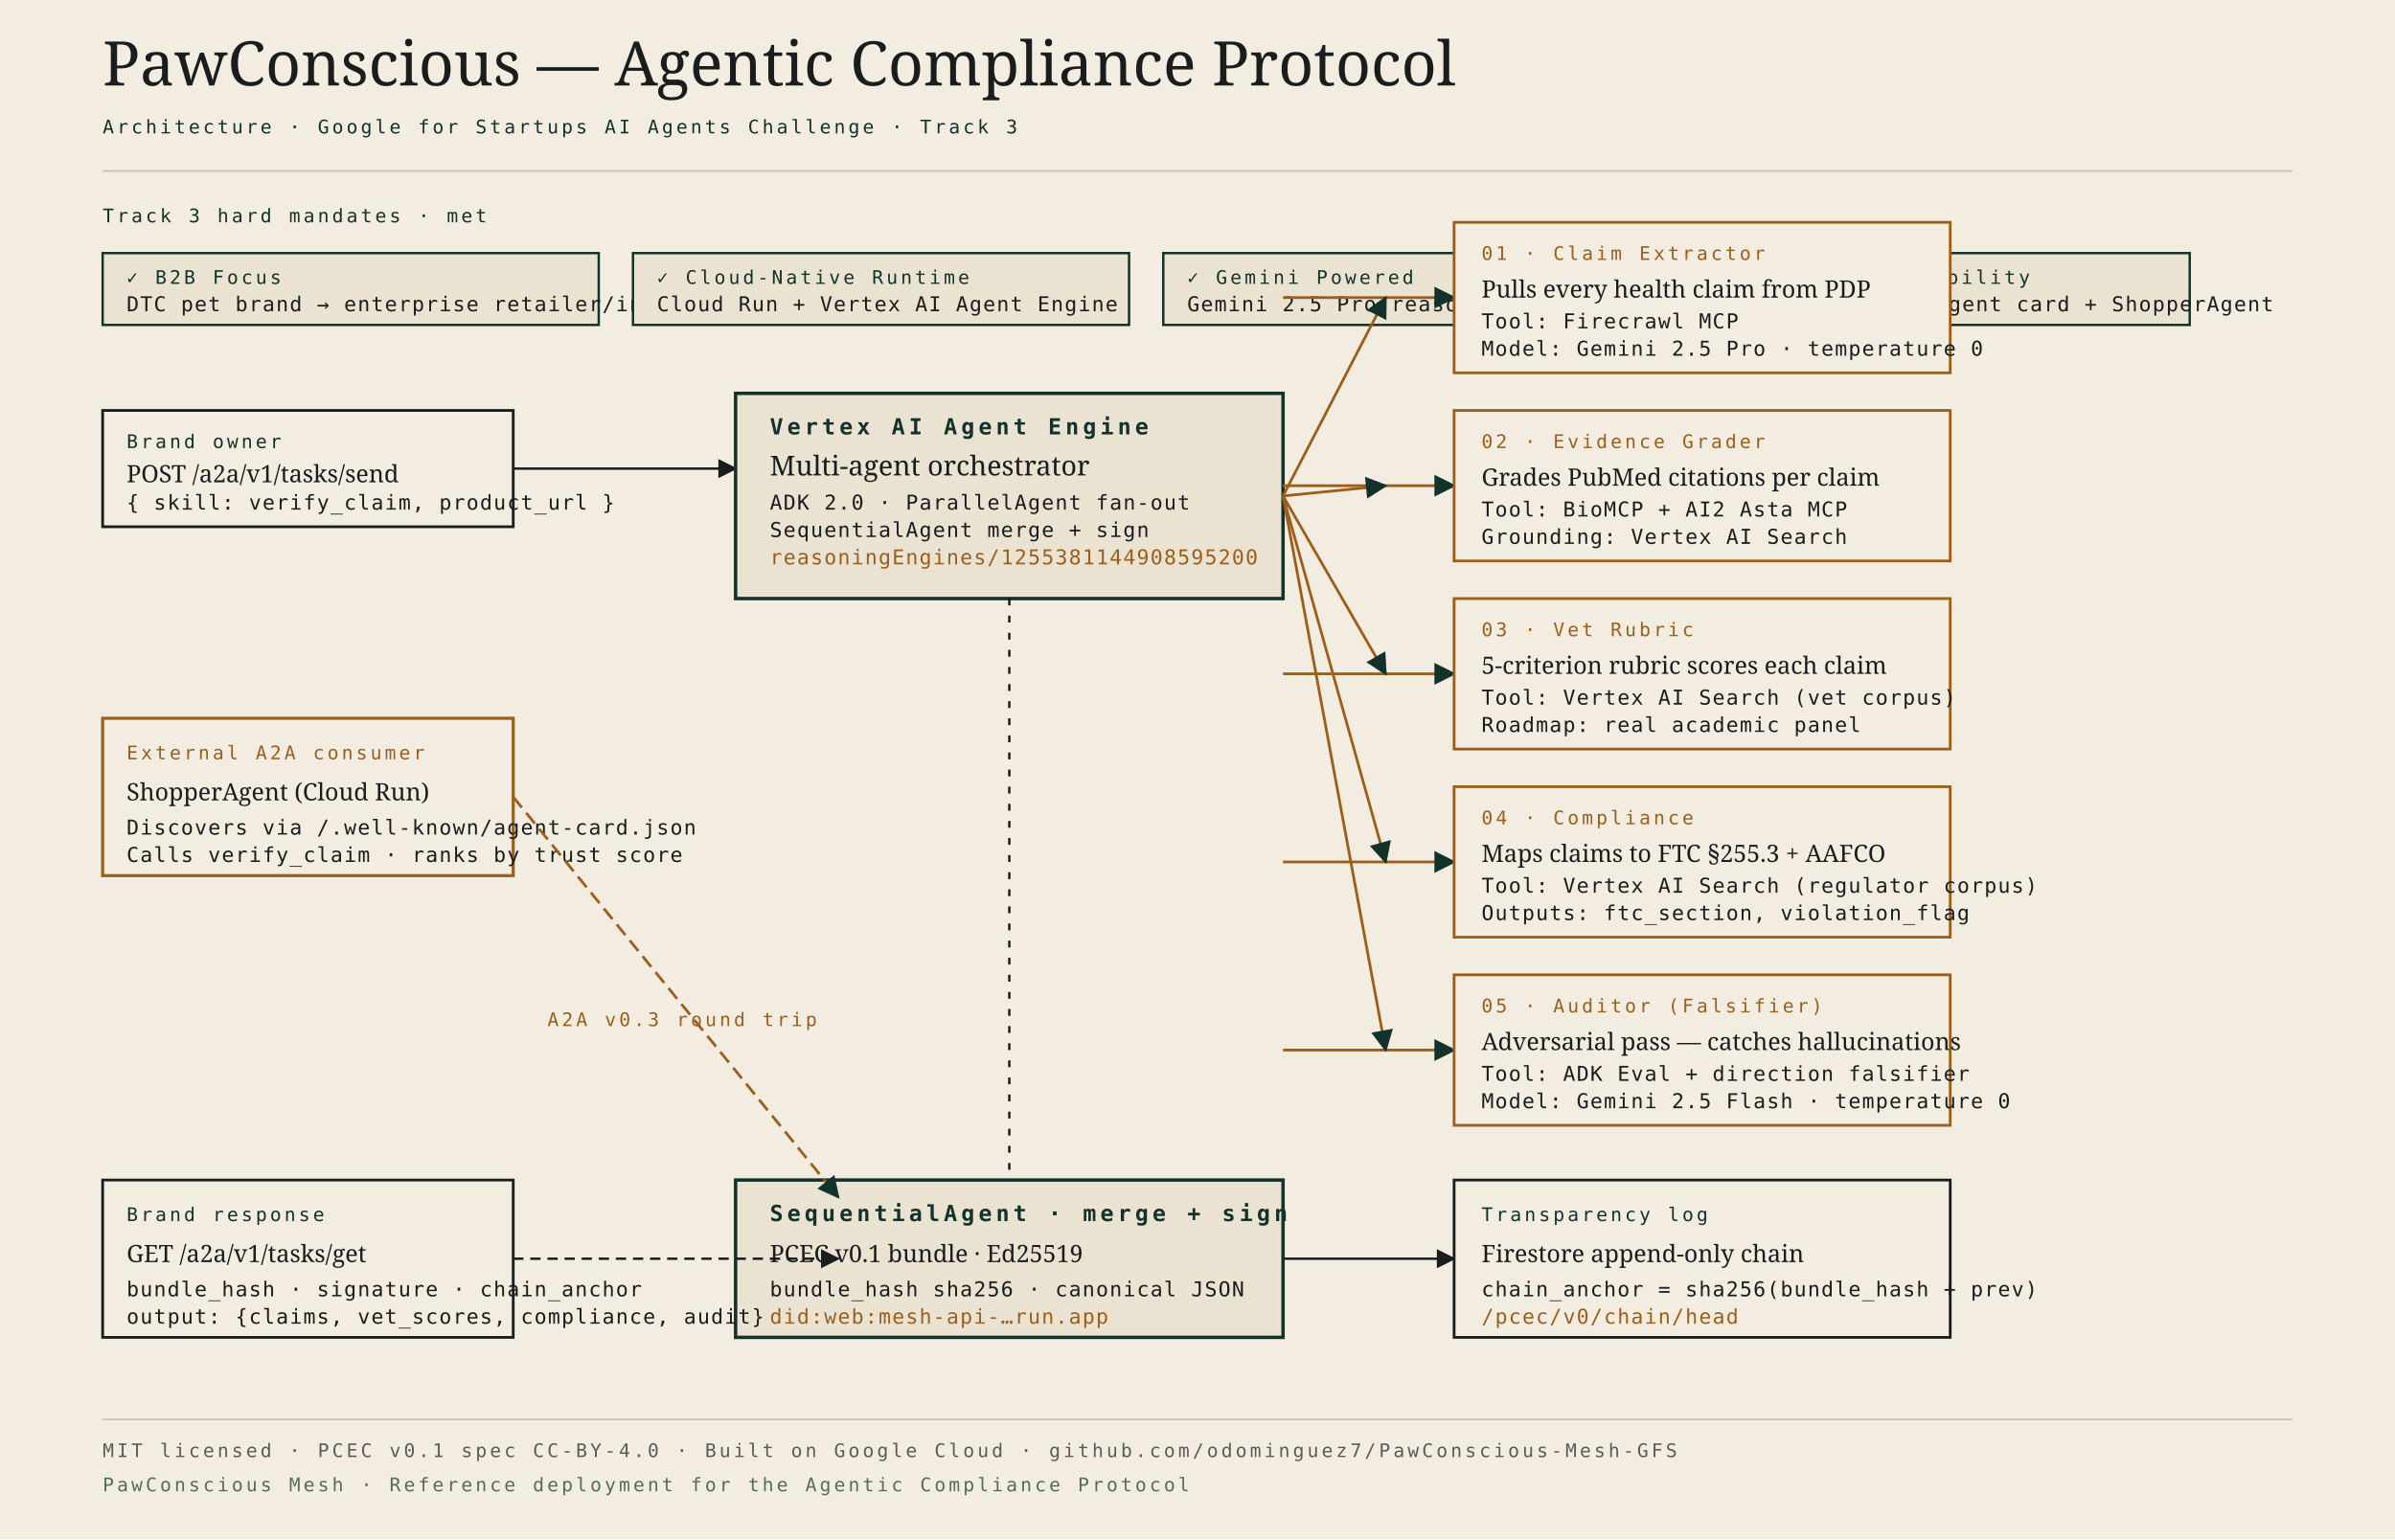
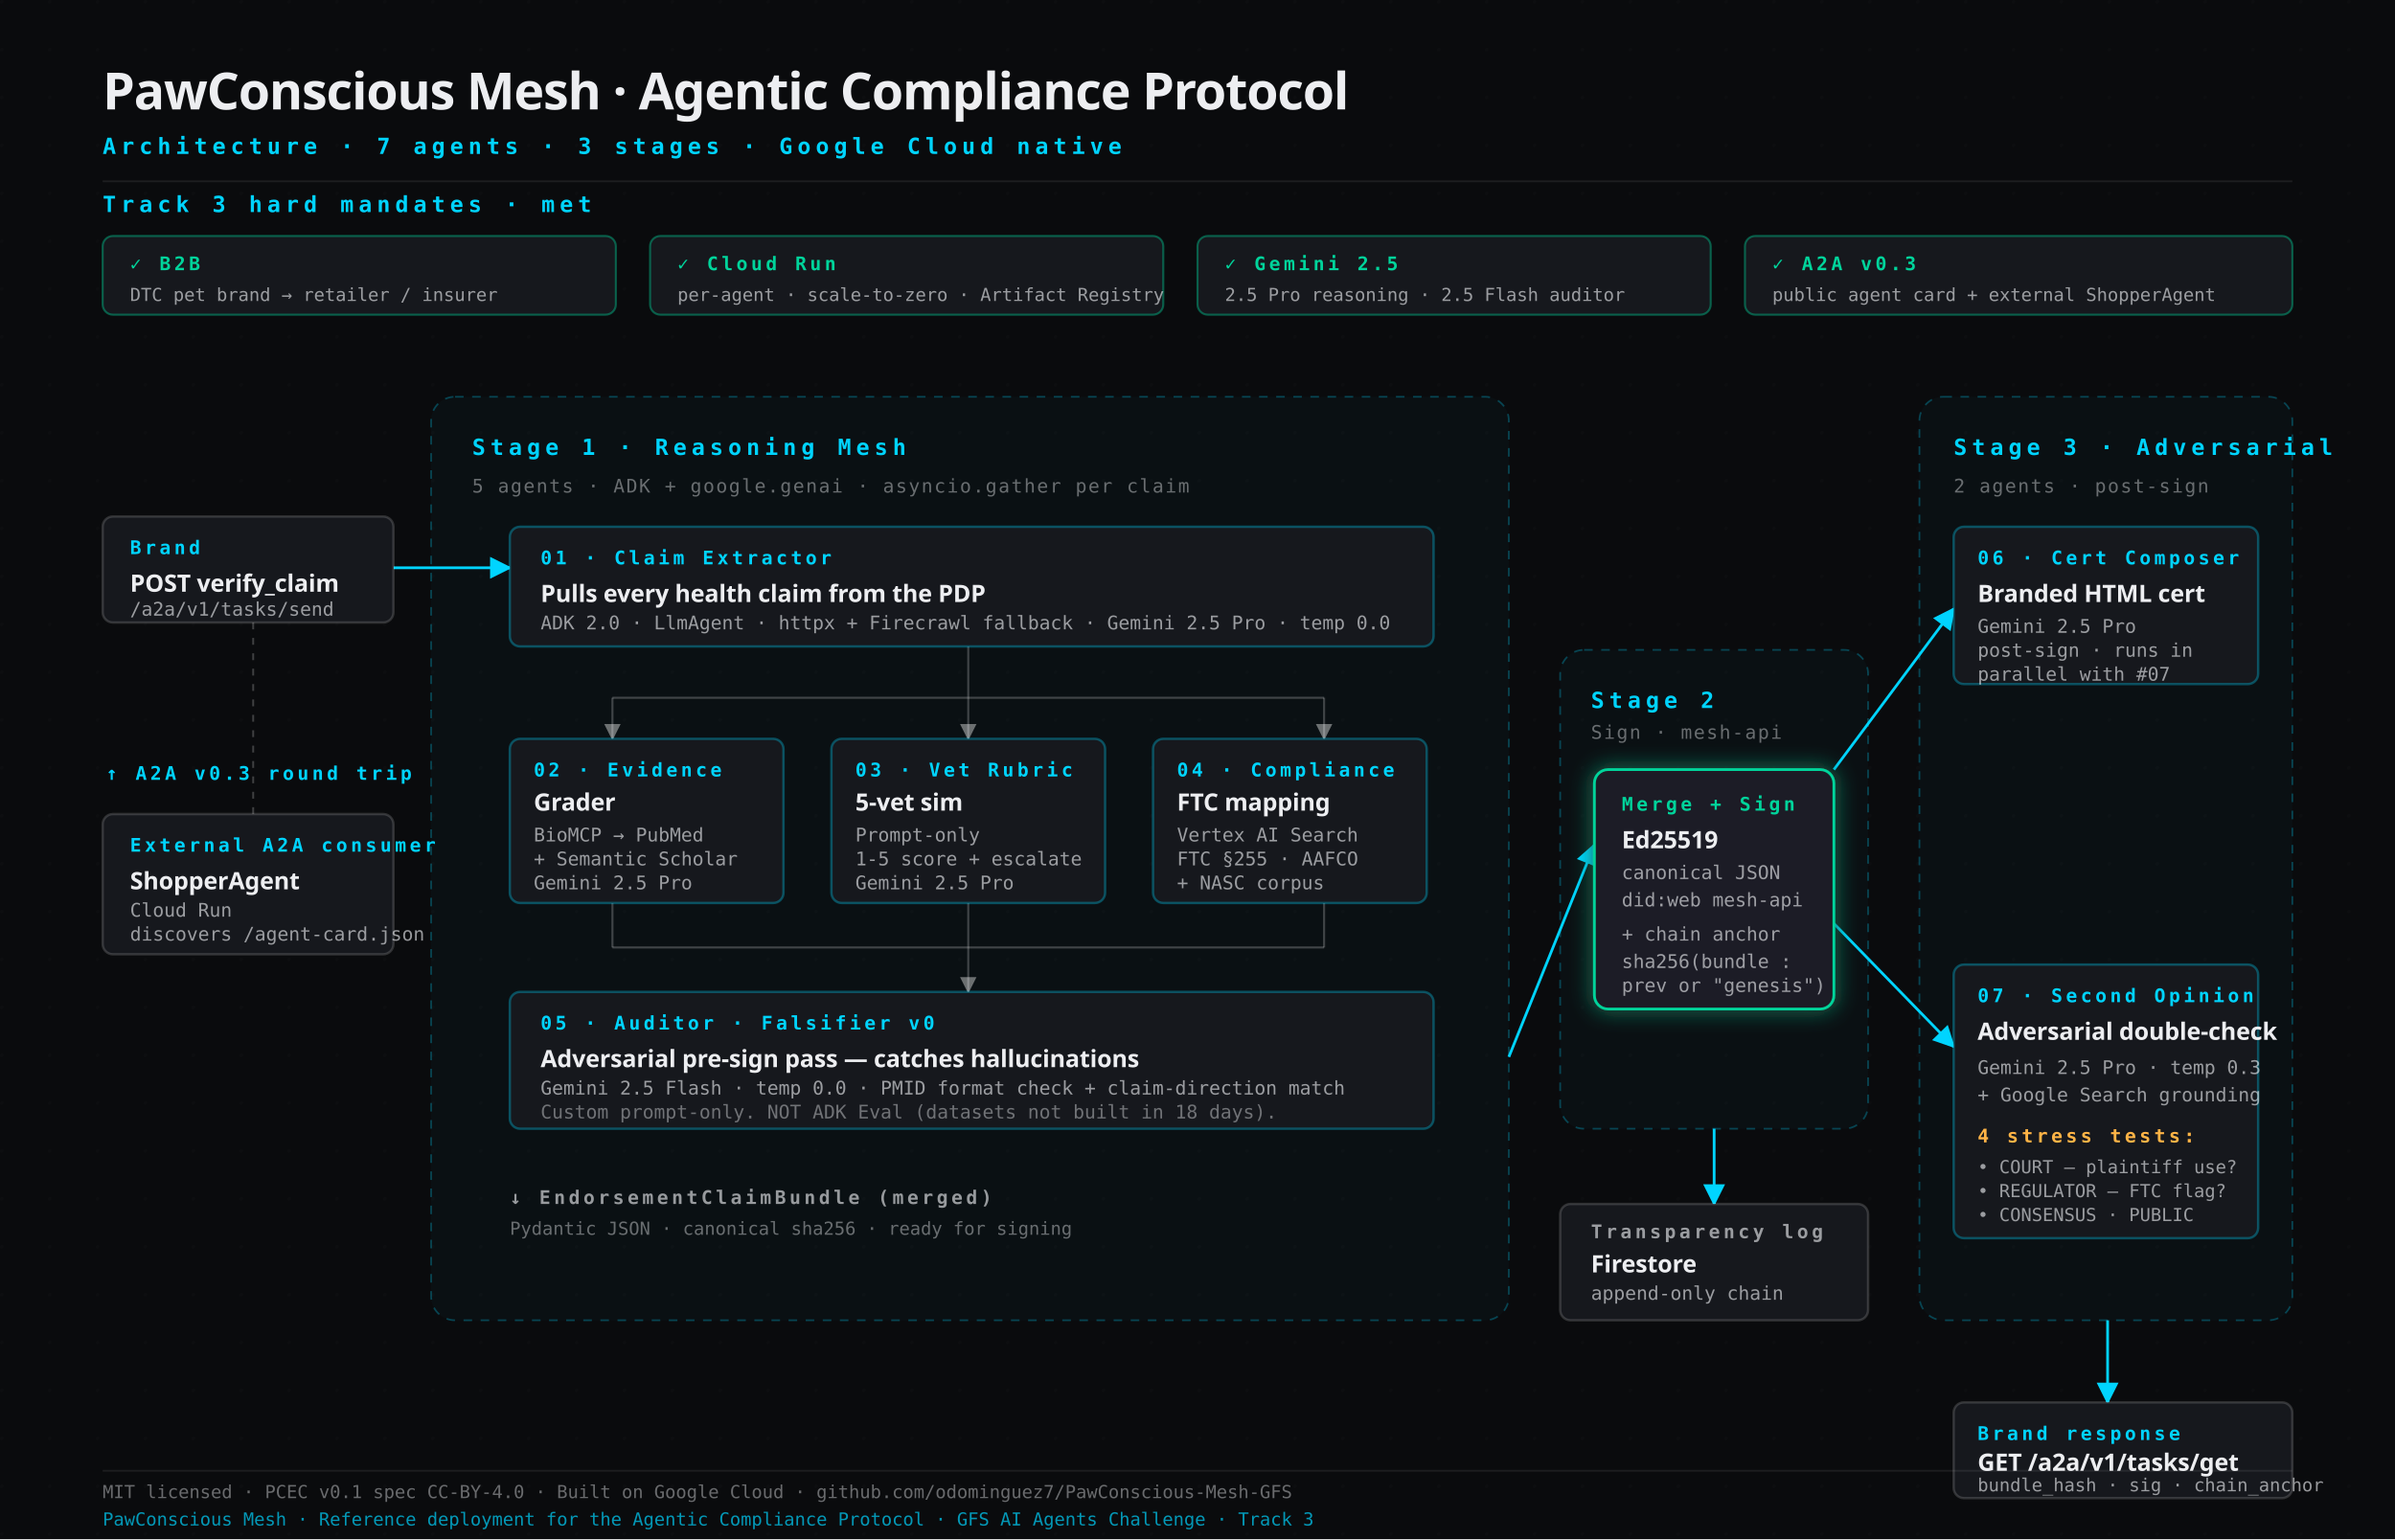
- <svg xmlns="http://www.w3.org/2000/svg" viewBox="0 0 1400 900" preserveAspectRatio="xMidYMid meet" font-family="JetBrains Mono, ui-monospace, monospace" role="img" aria-label="PawConscious Mesh Architecture — five-agent multi-agent system on Google Cloud (ADK + Gemini + Cloud Run + A2A v0.3)">
+ <svg xmlns="http://www.w3.org/2000/svg" viewBox="0 0 1400 900" preserveAspectRatio="xMidYMid meet" font-family="Geist, ui-sans-serif, system-ui, sans-serif" role="img" aria-label="PawConscious Mesh Architecture — 7-agent, 3-stage multi-agent system on Google Cloud (ADK + Gemini 2.5 + Cloud Run + A2A v0.3 + Vertex AI Search + Google Search grounding)">
  <defs>
    <style>
-       .bg { fill: #F2EDE0; }
-       .ink { fill: #1A1D1E; }
-       .moss { fill: #13322B; }
-       .amber { fill: #9C5E1A; }
-       .linen { fill: #C8C2B6; }
-       .paper { fill: #EAE3D2; }
-       .display { font-family: Newsreader, Georgia, serif; font-weight: 400; }
-       .mono-sm { font-size: 11px; letter-spacing: 0.16em; text-transform: uppercase; font-weight: 500; }
-       .mono-md { font-size: 13px; letter-spacing: 0.18em; text-transform: uppercase; font-weight: 600; }
-       .label { font-size: 12px; letter-spacing: 0.06em; font-weight: 500; }
-       .edge { stroke: #1A1D1E; stroke-width: 1.4; fill: none; }
-       .edge-moss { stroke: #13322B; stroke-width: 1.6; fill: none; }
-       .edge-amber { stroke: #9C5E1A; stroke-width: 1.6; fill: none; }
+       .bg          { fill: #0A0B0D; }
+       .panel       { fill: #16181D; }
+       .panel-2     { fill: #1C1F25; }
+       .ink         { fill: #EDEEF1; }
+       .muted       { fill: rgba(237,238,241,0.62); }
+       .dim         { fill: rgba(237,238,241,0.42); }
+       .electric    { fill: #00D4FF; }
+       .moss        { fill: #00D49B; }
+       .warn        { fill: #FFB446; }
+       .stage-fill  { fill: rgba(0,212,255,0.025); }
+       .stage-stroke{ stroke: rgba(0,212,255,0.28); stroke-dasharray: 5 5; fill: none; }
+       .display     { font-family: Geist, ui-sans-serif, system-ui, sans-serif; }
+       .mono        { font-family: "JetBrains Mono", ui-monospace, monospace; }
+       .h1          { font-size: 30px; font-weight: 600; letter-spacing: -0.02em; }
+       .h2          { font-size: 13px; font-weight: 700; letter-spacing: 0.22em; text-transform: uppercase; }
+       .stage-sub   { font-size: 11px; letter-spacing: 0.08em; }
+       .lbl         { font-size: 11px; font-weight: 700; letter-spacing: 0.18em; text-transform: uppercase; }
+       .ttl         { font-size: 14px; font-weight: 600; letter-spacing: -0.005em; }
+       .meta        { font-size: 11px; }
+       .meta-sm     { font-size: 10.5px; }
+       .box         { fill: #16181D; stroke: rgba(255,255,255,0.16); stroke-width: 1.4; }
+       .box-agent   { fill: #16181D; stroke: rgba(0,212,255,0.32); stroke-width: 1.4; }
+       .box-sign    { fill: #1C1F25; stroke: #00D49B; stroke-width: 1.6; }
+       .edge        { stroke: rgba(255,255,255,0.22); stroke-width: 1.2; fill: none; }
+       .edge-flow   { stroke: #00D4FF; stroke-width: 1.6; fill: none; }
+       .edge-dash   { stroke: rgba(255,255,255,0.22); stroke-width: 1.1; stroke-dasharray: 4 5; fill: none; }
    </style>
-     <marker id="arrow-ink" viewBox="0 0 10 10" refX="9" refY="5" markerWidth="8" markerHeight="8" orient="auto-start-reverse">
-       <path d="M 0 0 L 10 5 L 0 10 z" fill="#1A1D1E" />
+     <marker id="arr-mute" viewBox="0 0 10 10" refX="9" refY="5" markerWidth="8" markerHeight="8" orient="auto-start-reverse">
+       <path d="M0,0 L10,5 L0,10 z" fill="rgba(255,255,255,0.4)" />
    </marker>
-     <marker id="arrow-moss" viewBox="0 0 10 10" refX="9" refY="5" markerWidth="8" markerHeight="8" orient="auto-start-reverse">
-       <path d="M 0 0 L 10 5 L 0 10 z" fill="#13322B" />
+     <marker id="arr-flow" viewBox="0 0 10 10" refX="9" refY="5" markerWidth="8" markerHeight="8" orient="auto-start-reverse">
+       <path d="M0,0 L10,5 L0,10 z" fill="#00D4FF" />
    </marker>
+     <filter id="signing-glow" x="-50%" y="-50%" width="200%" height="200%">
+       <feGaussianBlur stdDeviation="6" result="blur" />
+       <feMerge>
+         <feMergeNode in="blur" />
+         <feMergeNode in="SourceGraphic" />
+       </feMerge>
+     </filter>
  </defs>
  <rect width="1400" height="900" class="bg" />
-   <g>
-     <text x="60" y="50" class="display" font-size="36" fill="#1A1D1E">PawConscious — Agentic Compliance Protocol</text>
-     <text x="60" y="78" class="mono-sm" fill="#13322B">Architecture · Google for Startups AI Agents Challenge · Track 3</text>
-     <line x1="60" y1="100" x2="1340" y2="100" stroke="#C8C2B6" stroke-width="1" />
-   </g>
-   <g transform="translate(60, 130)">
-     <text class="mono-sm" fill="#13322B">Track 3 hard mandates · met</text>
-     <g transform="translate(0, 18)">
-       <rect x="0" y="0" width="290" height="42" class="paper" stroke="#13322B" stroke-width="1.4" />
-       <text x="14" y="18" class="mono-sm" fill="#13322B">✓ B2B Focus</text>
-       <text x="14" y="34" class="label" fill="#1A1D1E">DTC pet brand → enterprise retailer/insurer</text>
-     </g>
-     <g transform="translate(310, 18)">
-       <rect x="0" y="0" width="290" height="42" class="paper" stroke="#13322B" stroke-width="1.4" />
-       <text x="14" y="18" class="mono-sm" fill="#13322B">✓ Cloud-Native Runtime</text>
-       <text x="14" y="34" class="label" fill="#1A1D1E">Cloud Run + Vertex AI Agent Engine</text>
-     </g>
-     <g transform="translate(620, 18)">
-       <rect x="0" y="0" width="290" height="42" class="paper" stroke="#13322B" stroke-width="1.4" />
-       <text x="14" y="18" class="mono-sm" fill="#13322B">✓ Gemini Powered</text>
-       <text x="14" y="34" class="label" fill="#1A1D1E">Gemini 2.5 Pro reasoning · 2.5 Flash routing</text>
-     </g>
-     <g transform="translate(930, 18)">
-       <rect x="0" y="0" width="290" height="42" class="paper" stroke="#13322B" stroke-width="1.4" />
-       <text x="14" y="18" class="mono-sm" fill="#13322B">✓ A2A Interoperability</text>
-       <text x="14" y="34" class="label" fill="#1A1D1E">A2A v0.3 public agent card + ShopperAgent</text>
-     </g>
-   </g>
-   <g transform="translate(60, 240)">
-     <rect x="0" y="0" width="240" height="68" class="bg" stroke="#1A1D1E" stroke-width="1.6" />
-     <text x="14" y="22" class="mono-sm" fill="#13322B">Brand owner</text>
-     <text x="14" y="42" class="display" font-size="14" fill="#1A1D1E">POST /a2a/v1/tasks/send</text>
-     <text x="14" y="58" class="label" fill="#1A1D1E">{ skill: verify_claim, product_url }</text>
-   </g>
-   <line x1="300" y1="274" x2="430" y2="274" class="edge" marker-end="url(#arrow-ink)" />
-   <g transform="translate(430, 230)">
-     <rect x="0" y="0" width="320" height="120" class="paper" stroke="#13322B" stroke-width="2" />
-     <text x="20" y="24" class="mono-md" fill="#13322B">Vertex AI Agent Engine</text>
-     <text x="20" y="48" class="display" font-size="16" fill="#1A1D1E">Multi-agent orchestrator</text>
-     <text x="20" y="68" class="label" fill="#1A1D1E">ADK 2.0 · ParallelAgent fan-out</text>
-     <text x="20" y="84" class="label" fill="#1A1D1E">SequentialAgent merge + sign</text>
-     <text x="20" y="100" class="label" fill="#9C5E1A">reasoningEngines/1255381144908595200</text>
-   </g>
-   <g transform="translate(810, 130)">
-     <g transform="translate(0, 0)">
-       <line x1="-60" y1="44" x2="40" y2="44" class="edge-amber" marker-end="url(#arrow-moss)" />
-       <rect x="40" y="0" width="290" height="88" class="bg" stroke="#9C5E1A" stroke-width="1.6" />
-       <text x="56" y="22" class="mono-sm" fill="#9C5E1A">01 · Claim Extractor</text>
-       <text x="56" y="44" class="display" font-size="14" fill="#1A1D1E">Pulls every health claim from PDP</text>
-       <text x="56" y="62" class="label" fill="#1A1D1E">Tool: Firecrawl MCP</text>
-       <text x="56" y="78" class="label" fill="#1A1D1E">Model: Gemini 2.5 Pro · temperature 0</text>
-     </g>
-     <g transform="translate(0, 110)">
-       <line x1="-60" y1="44" x2="40" y2="44" class="edge-amber" marker-end="url(#arrow-moss)" />
-       <rect x="40" y="0" width="290" height="88" class="bg" stroke="#9C5E1A" stroke-width="1.6" />
-       <text x="56" y="22" class="mono-sm" fill="#9C5E1A">02 · Evidence Grader</text>
-       <text x="56" y="44" class="display" font-size="14" fill="#1A1D1E">Grades PubMed citations per claim</text>
-       <text x="56" y="62" class="label" fill="#1A1D1E">Tool: BioMCP + AI2 Asta MCP</text>
-       <text x="56" y="78" class="label" fill="#1A1D1E">Grounding: Vertex AI Search</text>
-     </g>
-     <g transform="translate(0, 220)">
-       <line x1="-60" y1="44" x2="40" y2="44" class="edge-amber" marker-end="url(#arrow-moss)" />
-       <rect x="40" y="0" width="290" height="88" class="bg" stroke="#9C5E1A" stroke-width="1.6" />
-       <text x="56" y="22" class="mono-sm" fill="#9C5E1A">03 · Vet Rubric</text>
-       <text x="56" y="44" class="display" font-size="14" fill="#1A1D1E">5-criterion rubric scores each claim</text>
-       <text x="56" y="62" class="label" fill="#1A1D1E">Tool: Vertex AI Search (vet corpus)</text>
-       <text x="56" y="78" class="label" fill="#1A1D1E">Roadmap: real academic panel</text>
-     </g>
-     <g transform="translate(0, 330)">
-       <line x1="-60" y1="44" x2="40" y2="44" class="edge-amber" marker-end="url(#arrow-moss)" />
-       <rect x="40" y="0" width="290" height="88" class="bg" stroke="#9C5E1A" stroke-width="1.6" />
-       <text x="56" y="22" class="mono-sm" fill="#9C5E1A">04 · Compliance</text>
-       <text x="56" y="44" class="display" font-size="14" fill="#1A1D1E">Maps claims to FTC §255.3 + AAFCO</text>
-       <text x="56" y="62" class="label" fill="#1A1D1E">Tool: Vertex AI Search (regulator corpus)</text>
-       <text x="56" y="78" class="label" fill="#1A1D1E">Outputs: ftc_section, violation_flag</text>
-     </g>
-     <g transform="translate(0, 440)">
-       <line x1="-60" y1="44" x2="40" y2="44" class="edge-amber" marker-end="url(#arrow-moss)" />
-       <rect x="40" y="0" width="290" height="88" class="bg" stroke="#9C5E1A" stroke-width="1.6" />
-       <text x="56" y="22" class="mono-sm" fill="#9C5E1A">05 · Auditor (Falsifier)</text>
-       <text x="56" y="44" class="display" font-size="14" fill="#1A1D1E">Adversarial pass — catches hallucinations</text>
-       <text x="56" y="62" class="label" fill="#1A1D1E">Tool: ADK Eval + direction falsifier</text>
-       <text x="56" y="78" class="label" fill="#1A1D1E">Model: Gemini 2.5 Flash · temperature 0</text>
-     </g>
-   </g>
-   <g>
-     <line x1="750" y1="290" x2="810" y2="174" class="edge-amber" marker-end="url(#arrow-moss)" />
-     <line x1="750" y1="290" x2="810" y2="284" class="edge-amber" marker-end="url(#arrow-moss)" />
-     <line x1="750" y1="290" x2="810" y2="394" class="edge-amber" marker-end="url(#arrow-moss)" />
-     <line x1="750" y1="290" x2="810" y2="504" class="edge-amber" marker-end="url(#arrow-moss)" />
-     <line x1="750" y1="290" x2="810" y2="614" class="edge-amber" marker-end="url(#arrow-moss)" />
-   </g>
-   <g transform="translate(430, 690)">
-     <line x1="160" y1="-340" x2="160" y2="0" class="edge" stroke-dasharray="4 6" />
-     <rect x="0" y="0" width="320" height="92" class="paper" stroke="#13322B" stroke-width="2" />
-     <text x="20" y="24" class="mono-md" fill="#13322B">SequentialAgent · merge + sign</text>
-     <text x="20" y="48" class="display" font-size="14" fill="#1A1D1E">PCEC v0.1 bundle · Ed25519</text>
-     <text x="20" y="68" class="label" fill="#1A1D1E">bundle_hash sha256 · canonical JSON</text>
-     <text x="20" y="84" class="label" fill="#9C5E1A">did:web:mesh-api-…run.app</text>
-   </g>
-   <g transform="translate(810, 690)">
-     <line x1="-60" y1="46" x2="40" y2="46" class="edge" marker-end="url(#arrow-ink)" />
-     <rect x="40" y="0" width="290" height="92" class="bg" stroke="#1A1D1E" stroke-width="1.6" />
-     <text x="56" y="24" class="mono-sm" fill="#13322B">Transparency log</text>
-     <text x="56" y="48" class="display" font-size="14" fill="#1A1D1E">Firestore append-only chain</text>
-     <text x="56" y="68" class="label" fill="#1A1D1E">chain_anchor = sha256(bundle_hash + prev)</text>
-     <text x="56" y="84" class="label" fill="#9C5E1A">/pcec/v0/chain/head</text>
-   </g>
-   <g transform="translate(60, 690)">
-     <line x1="240" y1="46" x2="430" y2="46" class="edge" marker-end="url(#arrow-ink)" stroke-dasharray="6 4" />
-     <rect x="0" y="0" width="240" height="92" class="bg" stroke="#1A1D1E" stroke-width="1.6" />
-     <text x="14" y="24" class="mono-sm" fill="#13322B">Brand response</text>
-     <text x="14" y="48" class="display" font-size="14" fill="#1A1D1E">GET /a2a/v1/tasks/get</text>
-     <text x="14" y="68" class="label" fill="#1A1D1E">bundle_hash · signature · chain_anchor</text>
-     <text x="14" y="84" class="label" fill="#1A1D1E">output: {claims, vet_scores, compliance, audit}</text>
-   </g>
-   <g transform="translate(60, 420)">
-     <rect x="0" y="0" width="240" height="92" class="bg" stroke="#9C5E1A" stroke-width="1.8" />
-     <text x="14" y="24" class="mono-sm" fill="#9C5E1A">External A2A consumer</text>
-     <text x="14" y="48" class="display" font-size="14" fill="#1A1D1E">ShopperAgent (Cloud Run)</text>
-     <text x="14" y="68" class="label" fill="#1A1D1E">Discovers via /.well-known/agent-card.json</text>
-     <text x="14" y="84" class="label" fill="#1A1D1E">Calls verify_claim · ranks by trust score</text>
-     <line x1="240" y1="46" x2="430" y2="280" class="edge-amber" stroke-dasharray="8 4" marker-end="url(#arrow-moss)" />
-     <text x="260" y="180" class="mono-sm" fill="#9C5E1A" font-size="10">A2A v0.3 round trip</text>
-   </g>
-   <g transform="translate(60, 830)">
-     <line x1="0" y1="0" x2="1280" y2="0" stroke="#C8C2B6" />
-     <text x="0" y="22" class="mono-sm" fill="#1A1D1E" opacity="0.7">MIT licensed · PCEC v0.1 spec CC-BY-4.0 · Built on Google Cloud · github.com/odominguez7/PawConscious-Mesh-GFS</text>
-     <text x="0" y="42" class="mono-sm" fill="#13322B" opacity="0.7">PawConscious Mesh · Reference deployment for the Agentic Compliance Protocol</text>
+   <g opacity="0.5">
+     <pattern id="dotgrid" x="0" y="0" width="28" height="28" patternUnits="userSpaceOnUse">
+       <circle cx="1" cy="1" r="1" fill="rgba(255,255,255,0.025)" />
+     </pattern>
+     <rect x="0" y="0" width="1400" height="900" fill="url(#dotgrid)" />
+   </g>
+   <g>
+     <text x="60" y="64" class="display h1 ink">PawConscious Mesh · Agentic Compliance Protocol</text>
+     <text x="60" y="90" class="mono h2 electric">Architecture · 7 agents · 3 stages · Google Cloud native</text>
+     <line x1="60" y1="106" x2="1340" y2="106" stroke="rgba(255,255,255,0.08)" />
+   </g>
+   <g transform="translate(60, 124)">
+     <text x="0" y="0" class="mono h2 electric">Track 3 hard mandates · met</text>
+     <g transform="translate(0, 14)">
+       <rect width="300" height="46" rx="6" class="panel" stroke="rgba(0,212,155,0.4)" stroke-width="1.2" />
+       <text x="16" y="20" class="mono lbl moss">✓ B2B</text>
+       <text x="16" y="38" class="mono meta-sm muted">DTC pet brand → retailer / insurer</text>
+     </g>
+     <g transform="translate(320, 14)">
+       <rect width="300" height="46" rx="6" class="panel" stroke="rgba(0,212,155,0.4)" stroke-width="1.2" />
+       <text x="16" y="20" class="mono lbl moss">✓ Cloud Run</text>
+       <text x="16" y="38" class="mono meta-sm muted">per-agent · scale-to-zero · Artifact Registry</text>
+     </g>
+     <g transform="translate(640, 14)">
+       <rect width="300" height="46" rx="6" class="panel" stroke="rgba(0,212,155,0.4)" stroke-width="1.2" />
+       <text x="16" y="20" class="mono lbl moss">✓ Gemini 2.5</text>
+       <text x="16" y="38" class="mono meta-sm muted">2.5 Pro reasoning · 2.5 Flash auditor</text>
+     </g>
+     <g transform="translate(960, 14)">
+       <rect width="320" height="46" rx="6" class="panel" stroke="rgba(0,212,155,0.4)" stroke-width="1.2" />
+       <text x="16" y="20" class="mono lbl moss">✓ A2A v0.3</text>
+       <text x="16" y="38" class="mono meta-sm muted">public agent card + external ShopperAgent</text>
+     </g>
+   </g>
+   <g transform="translate(0,0)">
+     <rect x="252" y="232" width="630" height="540" rx="14" class="stage-fill" />
+     <rect x="252" y="232" width="630" height="540" rx="14" class="stage-stroke" />
+     <text x="276" y="266" class="mono h2 electric">Stage 1 · Reasoning Mesh</text>
+     <text x="276" y="288" class="mono stage-sub dim">5 agents · ADK + google.genai · asyncio.gather per claim</text>
+     <rect x="912" y="380" width="180" height="280" rx="14" class="stage-fill" />
+     <rect x="912" y="380" width="180" height="280" rx="14" class="stage-stroke" />
+     <text x="930" y="414" class="mono h2 electric">Stage 2</text>
+     <text x="930" y="432" class="mono stage-sub dim">Sign · mesh-api</text>
+     <rect x="1122" y="232" width="218" height="540" rx="14" class="stage-fill" />
+     <rect x="1122" y="232" width="218" height="540" rx="14" class="stage-stroke" />
+     <text x="1142" y="266" class="mono h2 electric">Stage 3 · Adversarial</text>
+     <text x="1142" y="288" class="mono stage-sub dim">2 agents · post-sign</text>
+   </g>
+   <g>
+     <line x1="230" y1="332" x2="298" y2="332" class="edge-flow" marker-end="url(#arr-flow)" />
+     <line x1="566" y1="378" x2="566" y2="408" class="edge" />
+     <line x1="358" y1="408" x2="774" y2="408" class="edge" />
+     <line x1="358" y1="408" x2="358" y2="432" class="edge" marker-end="url(#arr-mute)" />
+     <line x1="566" y1="408" x2="566" y2="432" class="edge" marker-end="url(#arr-mute)" />
+     <line x1="774" y1="408" x2="774" y2="432" class="edge" marker-end="url(#arr-mute)" />
+     <line x1="358" y1="528" x2="358" y2="554" class="edge" />
+     <line x1="566" y1="528" x2="566" y2="554" class="edge" />
+     <line x1="774" y1="528" x2="774" y2="554" class="edge" />
+     <line x1="358" y1="554" x2="774" y2="554" class="edge" />
+     <line x1="566" y1="554" x2="566" y2="580" class="edge" marker-end="url(#arr-mute)" />
+     <line x1="882" y1="618" x2="932" y2="494" class="edge-flow" marker-end="url(#arr-flow)" />
+     <line x1="1072" y1="450" x2="1142" y2="356" class="edge-flow" marker-end="url(#arr-flow)" />
+     <line x1="1072" y1="540" x2="1142" y2="612" class="edge-flow" marker-end="url(#arr-flow)" />
+     <line x1="148" y1="476" x2="148" y2="350" class="edge-dash" />
+     <line x1="148" y1="350" x2="218" y2="332" class="edge-dash" marker-end="url(#arr-mute)" />
+     <line x1="1232" y1="772" x2="1232" y2="820" class="edge-flow" marker-end="url(#arr-flow)" />
+     <line x1="1002" y1="660" x2="1002" y2="704" class="edge-flow" marker-end="url(#arr-flow)" />
+   </g>
+   <g>
+     <rect x="60" y="302" width="170" height="62" rx="6" class="box" />
+     <text x="76" y="324" class="mono lbl electric">Brand</text>
+     <text x="76" y="346" class="display ttl ink">POST verify_claim</text>
+     <text x="76" y="360" class="mono meta muted">/a2a/v1/tasks/send</text>
+     <rect x="60" y="476" width="170" height="82" rx="6" class="box" />
+     <text x="76" y="498" class="mono lbl electric">External A2A consumer</text>
+     <text x="76" y="520" class="display ttl ink">ShopperAgent</text>
+     <text x="76" y="536" class="mono meta muted">Cloud Run</text>
+     <text x="76" y="550" class="mono meta muted">discovers /agent-card.json</text>
+     <text x="62" y="456" class="mono lbl electric" font-size="10">↑ A2A v0.3 round trip</text>
+   </g>
+   <g transform="translate(298, 308)">
+     <rect width="540" height="70" rx="6" class="box-agent" />
+     <text x="18" y="22" class="mono lbl electric">01 · Claim Extractor</text>
+     <text x="18" y="44" class="display ttl ink">Pulls every health claim from the PDP</text>
+     <text x="18" y="60" class="mono meta muted">ADK 2.0 · LlmAgent · httpx + Firecrawl fallback · Gemini 2.5 Pro · temp 0.0</text>
+   </g>
+   <g transform="translate(298, 432)">
+     <rect width="160" height="96" rx="6" class="box-agent" />
+     <text x="14" y="22" class="mono lbl electric">02 · Evidence</text>
+     <text x="14" y="42" class="display ttl ink">Grader</text>
+     <text x="14" y="60" class="mono meta muted">BioMCP → PubMed</text>
+     <text x="14" y="74" class="mono meta muted">+ Semantic Scholar</text>
+     <text x="14" y="88" class="mono meta muted">Gemini 2.5 Pro</text>
+   </g>
+   <g transform="translate(486, 432)">
+     <rect width="160" height="96" rx="6" class="box-agent" />
+     <text x="14" y="22" class="mono lbl electric">03 · Vet Rubric</text>
+     <text x="14" y="42" class="display ttl ink">5-vet sim</text>
+     <text x="14" y="60" class="mono meta muted">Prompt-only</text>
+     <text x="14" y="74" class="mono meta muted">1-5 score + escalate</text>
+     <text x="14" y="88" class="mono meta muted">Gemini 2.5 Pro</text>
+   </g>
+   <g transform="translate(674, 432)">
+     <rect width="160" height="96" rx="6" class="box-agent" />
+     <text x="14" y="22" class="mono lbl electric">04 · Compliance</text>
+     <text x="14" y="42" class="display ttl ink">FTC mapping</text>
+     <text x="14" y="60" class="mono meta muted">Vertex AI Search</text>
+     <text x="14" y="74" class="mono meta muted">FTC §255 · AAFCO</text>
+     <text x="14" y="88" class="mono meta muted">+ NASC corpus</text>
+   </g>
+   <g transform="translate(298, 580)">
+     <rect width="540" height="80" rx="6" class="box-agent" />
+     <text x="18" y="22" class="mono lbl electric">05 · Auditor · Falsifier v0</text>
+     <text x="18" y="44" class="display ttl ink">Adversarial pre-sign pass — catches hallucinations</text>
+     <text x="18" y="60" class="mono meta muted">Gemini 2.5 Flash · temp 0.0 · PMID format check + claim-direction match</text>
+     <text x="18" y="74" class="mono meta dim">Custom prompt-only. NOT ADK Eval (datasets not built in 18 days).</text>
+   </g>
+   <g>
+     <text x="298" y="704" class="mono lbl muted">↓ EndorsementClaimBundle (merged)</text>
+     <text x="298" y="722" class="mono meta-sm dim">Pydantic JSON · canonical sha256 · ready for signing</text>
+   </g>
+   <g filter="url(#signing-glow)">
+     <rect x="932" y="450" width="140" height="140" rx="8" class="box-sign" />
+   </g>
+   <g transform="translate(932, 450)">
+     <text x="16" y="24" class="mono lbl moss">Merge + Sign</text>
+     <text x="16" y="46" class="display ttl ink">Ed25519</text>
+     <text x="16" y="64" class="mono meta muted">canonical JSON</text>
+     <text x="16" y="80" class="mono meta muted">did:web mesh-api</text>
+     <text x="16" y="100" class="mono meta muted">+ chain anchor</text>
+     <text x="16" y="116" class="mono meta muted">sha256(bundle :</text>
+     <text x="16" y="130" class="mono meta muted">prev or "genesis")</text>
+   </g>
+   <g>
+     <rect x="912" y="704" width="180" height="68" rx="6" class="box" />
+     <text x="930" y="724" class="mono lbl muted">Transparency log</text>
+     <text x="930" y="744" class="display ttl ink">Firestore</text>
+     <text x="930" y="760" class="mono meta muted">append-only chain</text>
+   </g>
+   <g transform="translate(1142, 308)">
+     <rect width="178" height="92" rx="6" class="box-agent" />
+     <text x="14" y="22" class="mono lbl electric">06 · Cert Composer</text>
+     <text x="14" y="44" class="display ttl ink">Branded HTML cert</text>
+     <text x="14" y="62" class="mono meta muted">Gemini 2.5 Pro</text>
+     <text x="14" y="76" class="mono meta muted">post-sign · runs in</text>
+     <text x="14" y="90" class="mono meta muted">parallel with #07</text>
+   </g>
+   <g transform="translate(1142, 564)">
+     <rect width="178" height="160" rx="6" class="box-agent" />
+     <text x="14" y="22" class="mono lbl electric">07 · Second Opinion</text>
+     <text x="14" y="44" class="display ttl ink">Adversarial double-check</text>
+     <text x="14" y="64" class="mono meta muted">Gemini 2.5 Pro · temp 0.3</text>
+     <text x="14" y="80" class="mono meta muted">+ Google Search grounding</text>
+     <text x="14" y="104" class="mono lbl warn">4 stress tests:</text>
+     <text x="14" y="122" class="mono meta-sm muted">• COURT — plaintiff use?</text>
+     <text x="14" y="136" class="mono meta-sm muted">• REGULATOR — FTC flag?</text>
+     <text x="14" y="150" class="mono meta-sm muted">• CONSENSUS · PUBLIC</text>
+   </g>
+   <g transform="translate(1142, 820)">
+     <rect width="198" height="56" rx="6" class="box" />
+     <text x="14" y="22" class="mono lbl electric">Brand response</text>
+     <text x="14" y="40" class="display ttl ink">GET /a2a/v1/tasks/get</text>
+     <text x="14" y="52" class="mono meta-sm muted">bundle_hash · sig · chain_anchor</text>
+   </g>
+   <g transform="translate(60, 870)">
+     <line x1="0" y1="-10" x2="1280" y2="-10" stroke="rgba(255,255,255,0.08)" />
+     <text x="0" y="6" class="mono meta-sm dim">MIT licensed · PCEC v0.1 spec CC-BY-4.0 · Built on Google Cloud · github.com/odominguez7/PawConscious-Mesh-GFS</text>
+     <text x="0" y="22" class="mono meta-sm electric" opacity="0.7">PawConscious Mesh · Reference deployment for the Agentic Compliance Protocol · GFS AI Agents Challenge · Track 3</text>
  </g>
</svg>
